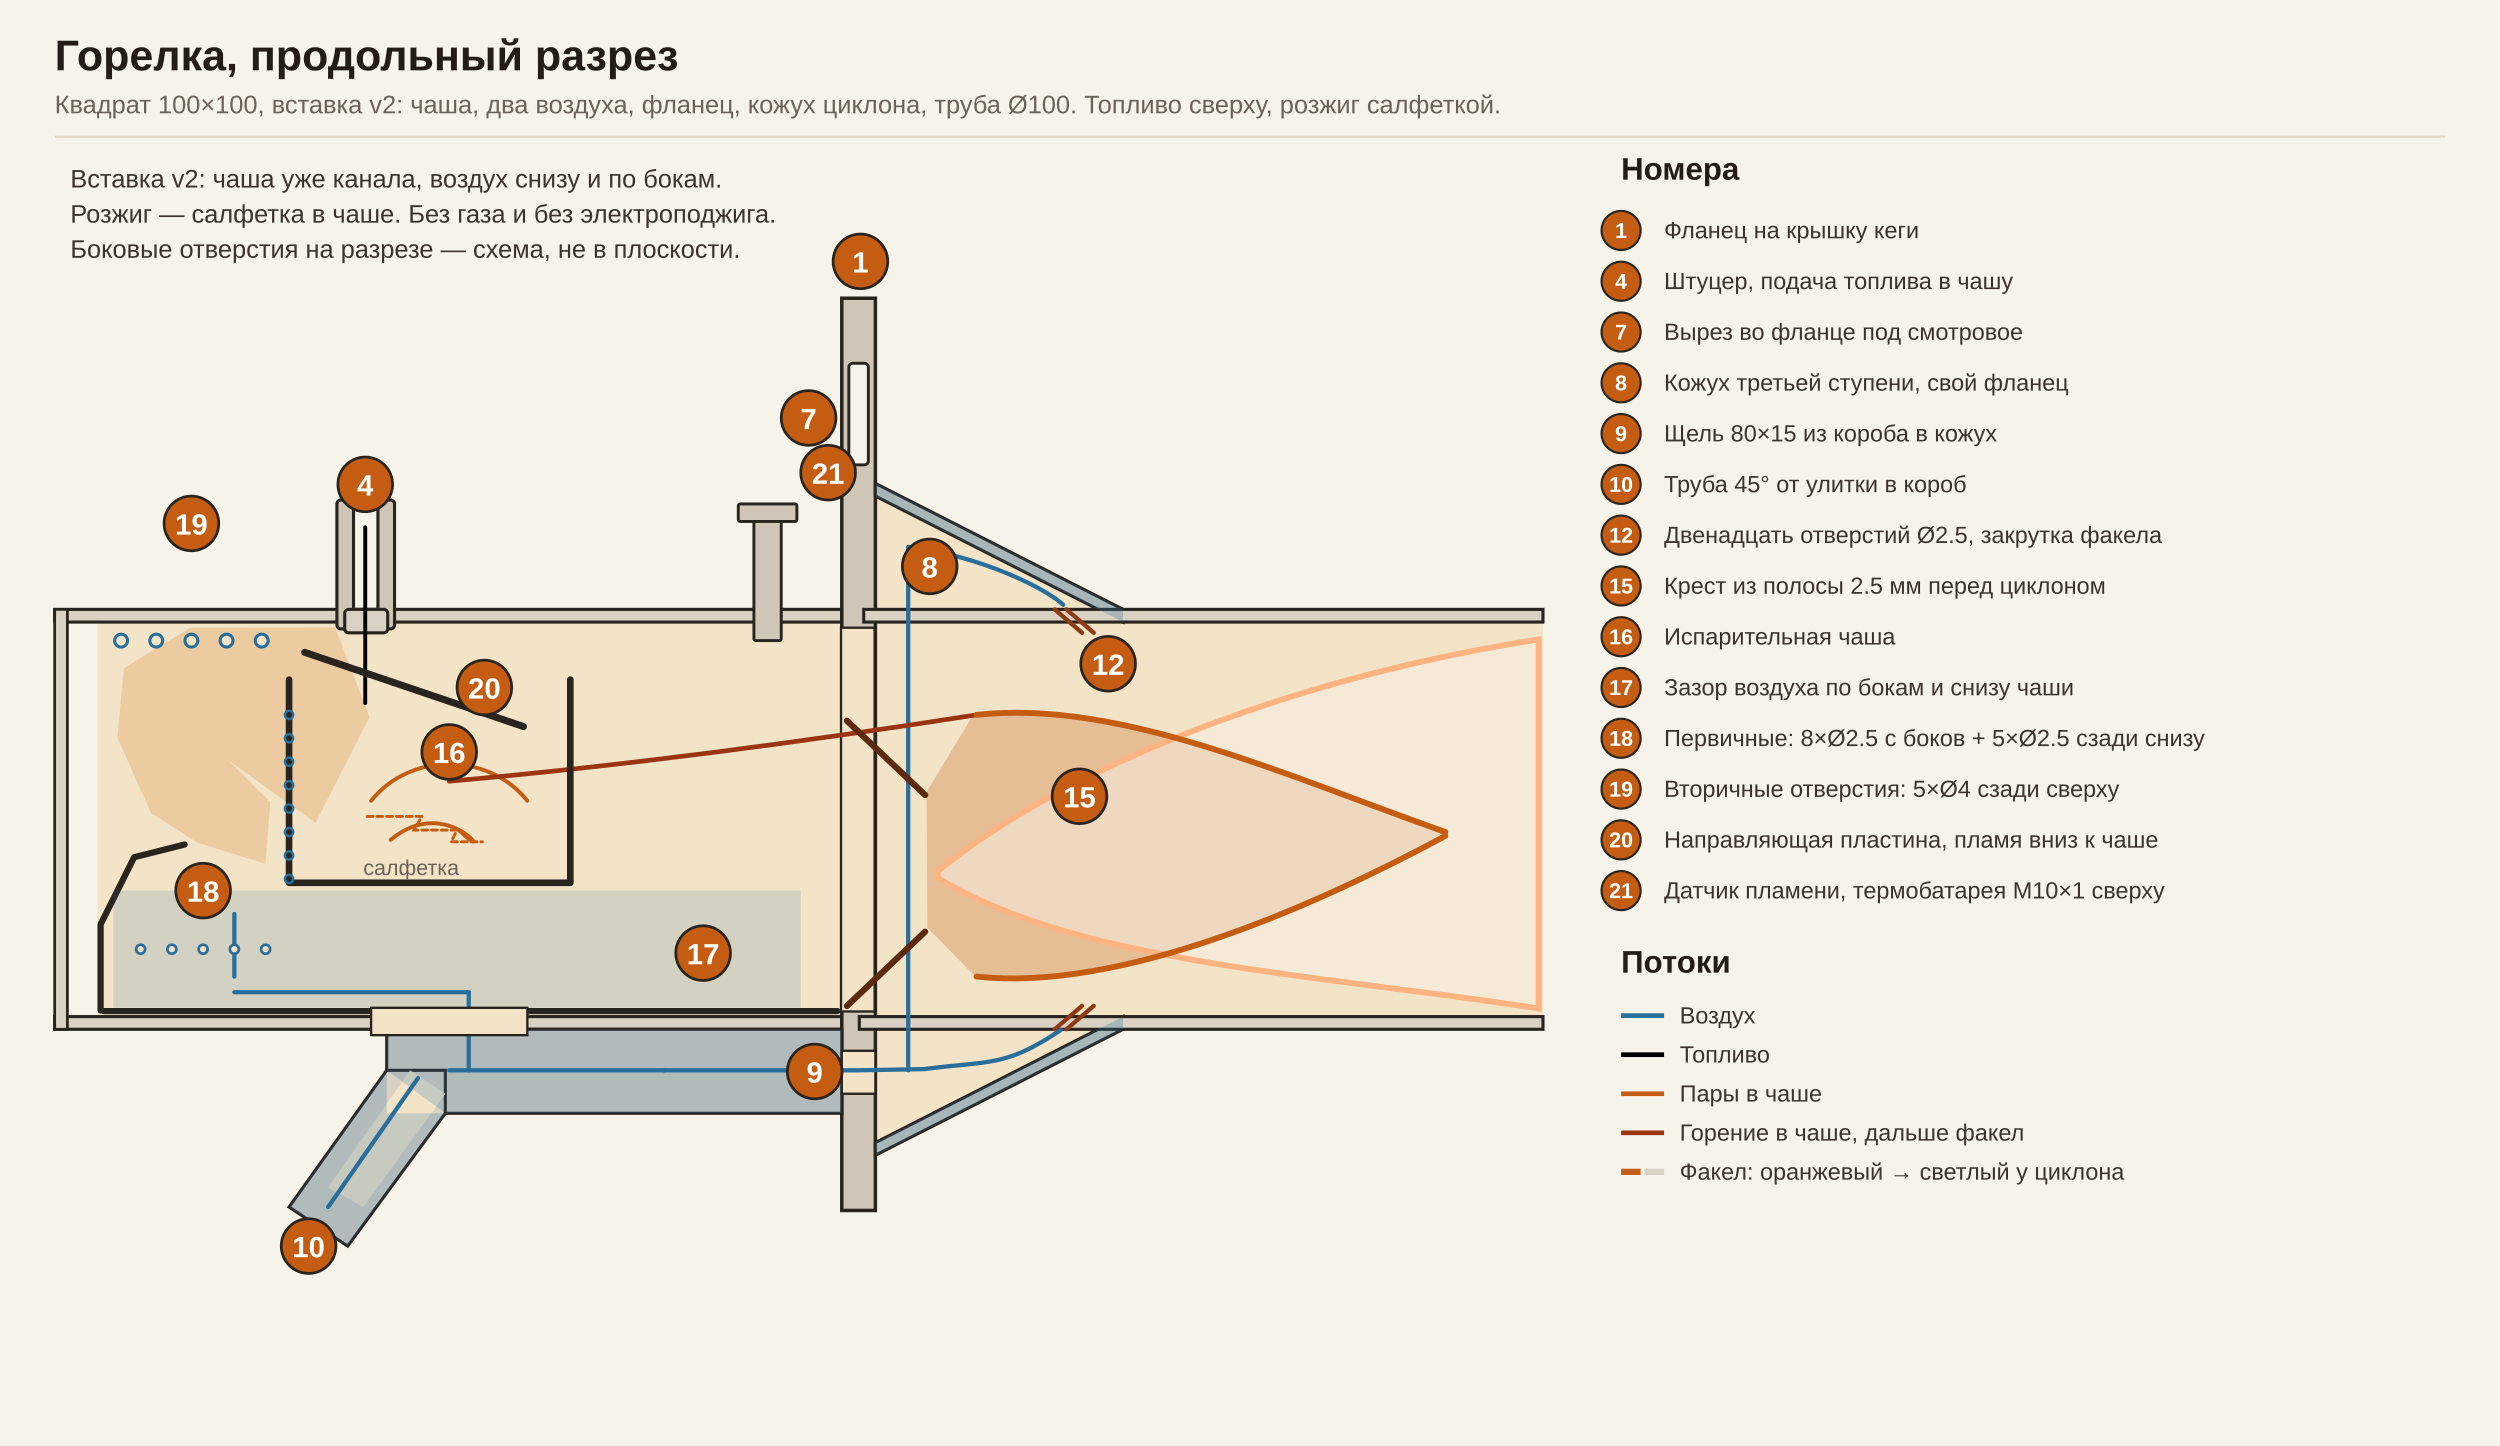
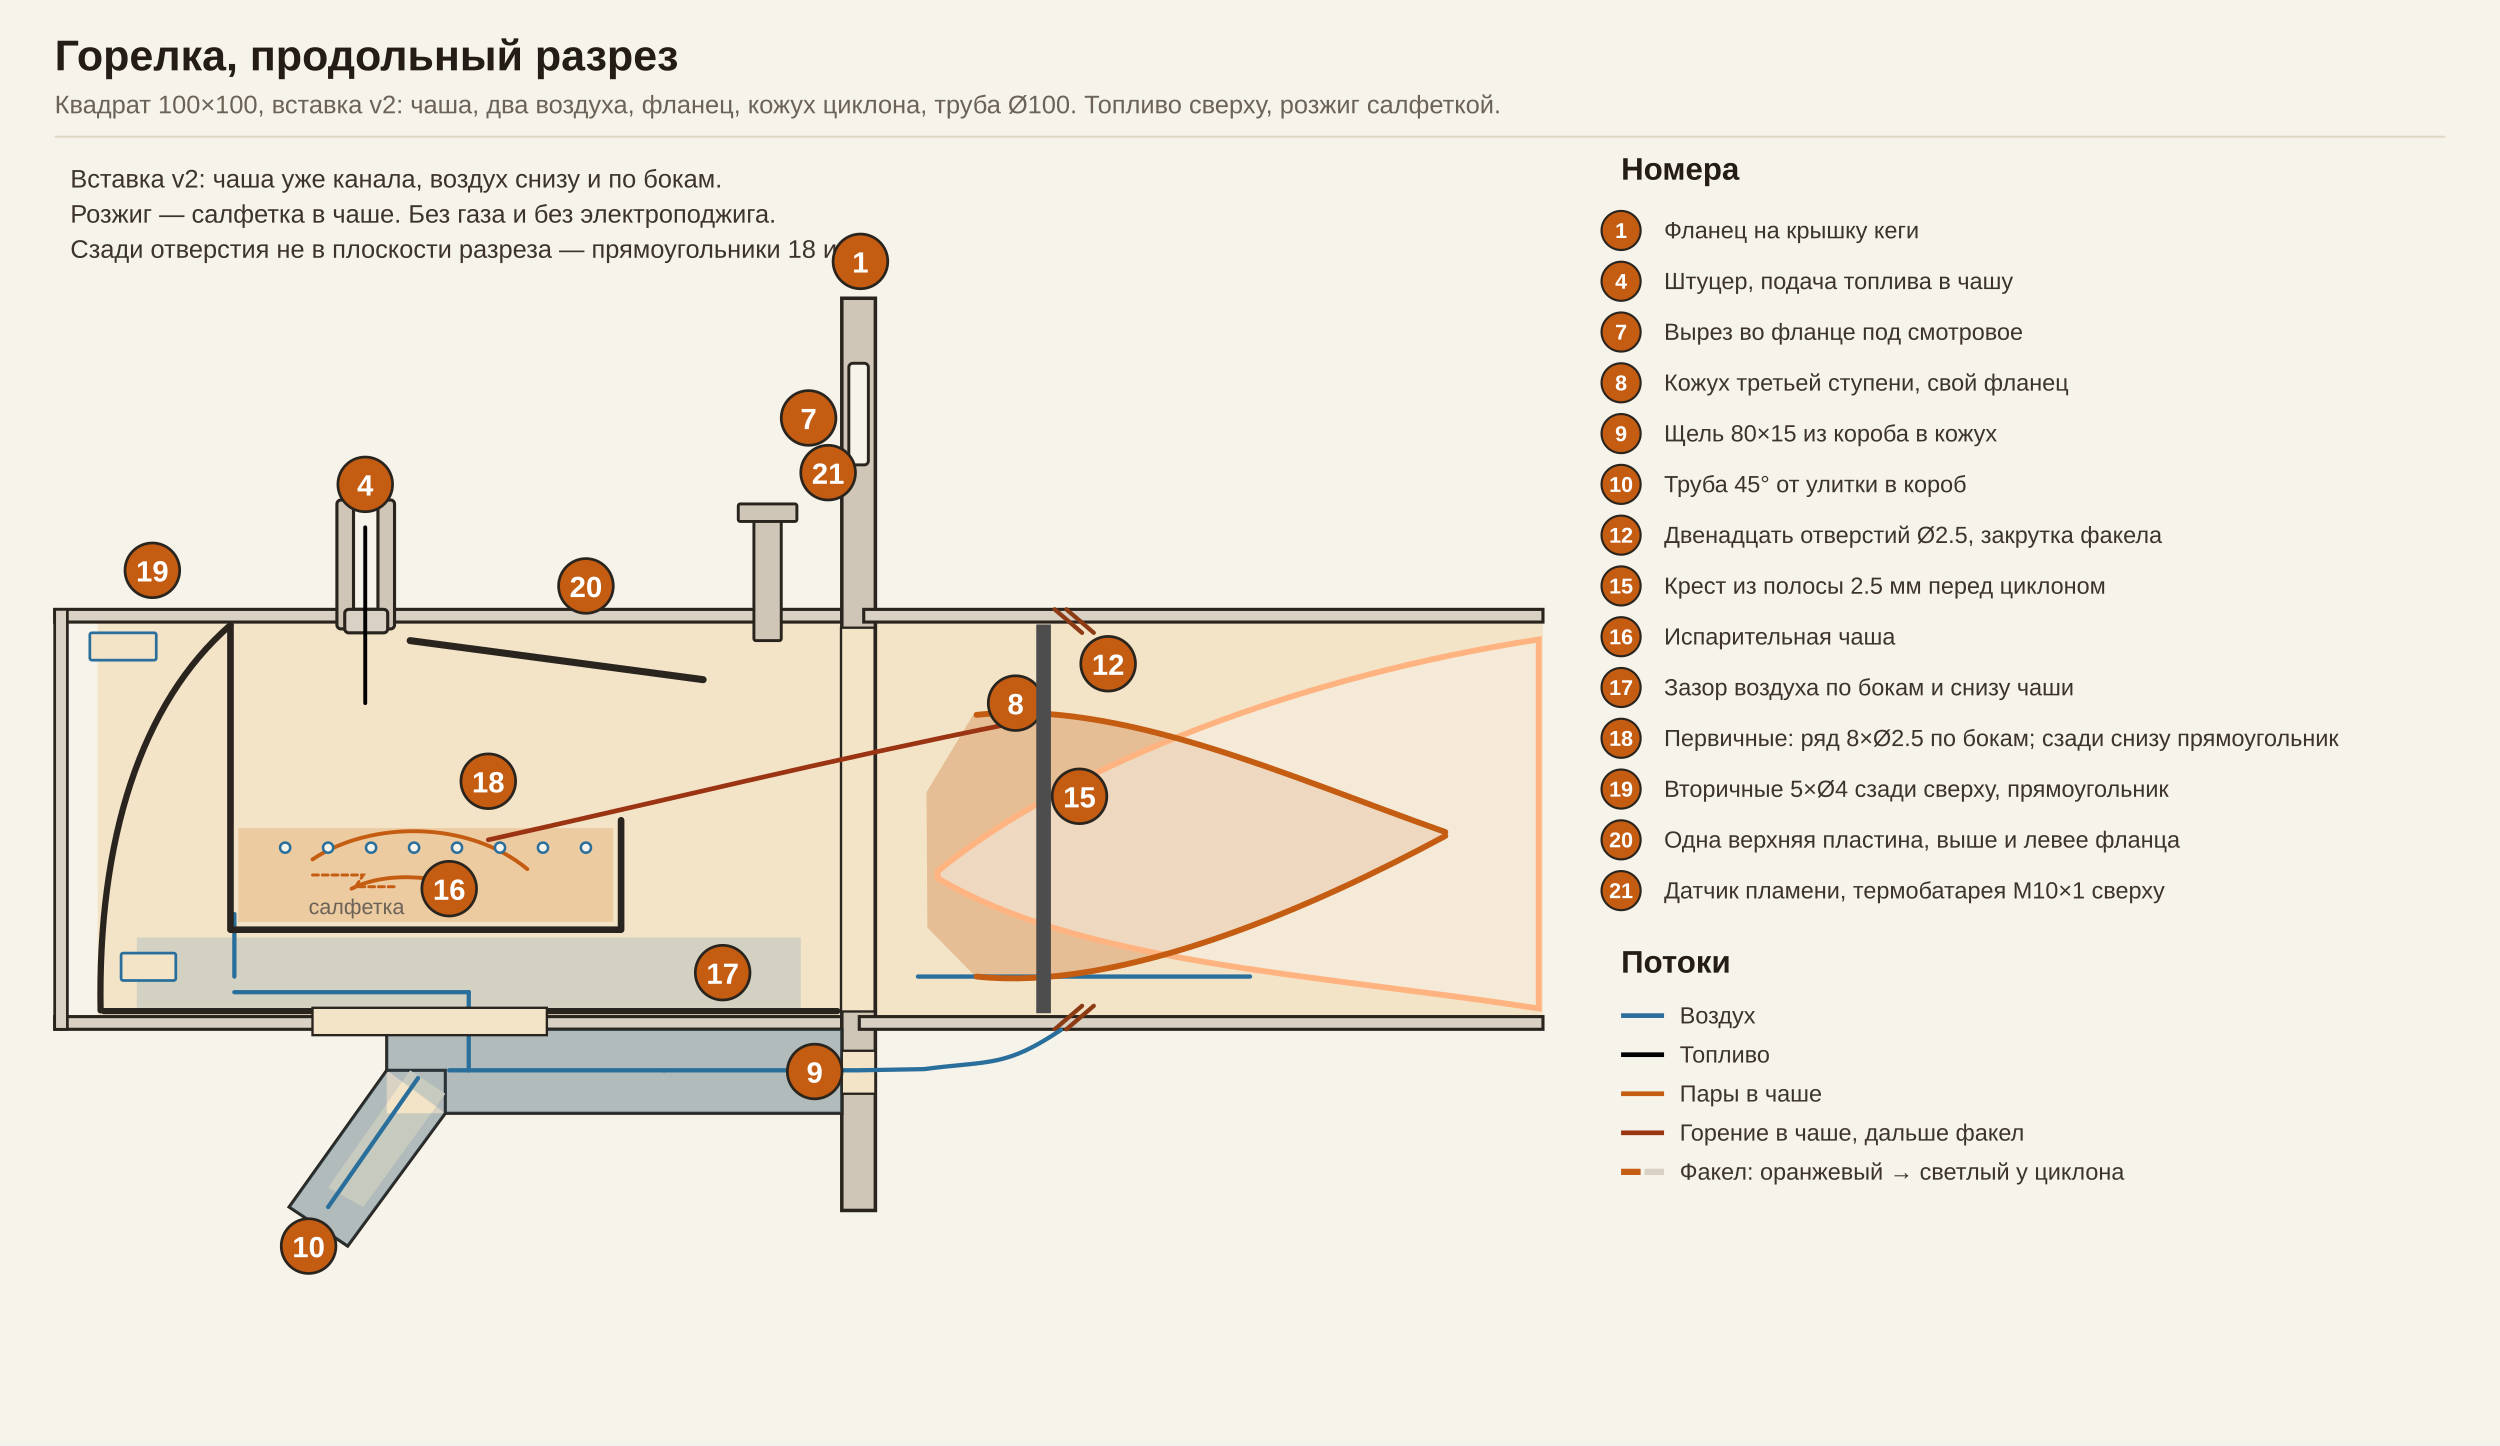
<svg xmlns="http://www.w3.org/2000/svg" width="1280" height="740" viewBox="0 0 1280 740" version="1.1" id="svg63">
  <defs id="defs63" />
  <rect x="0" y="0" width="1280" height="740" fill="#f6f3ea" id="rect1" />
  <text x="28" y="36" font-family="Liberation Sans, DejaVu Sans, sans-serif" font-size="22" font-weight="700" fill="#241c16" id="text1">Горелка, продольный разрез</text>
  <text x="28" y="58" font-family="Liberation Sans, DejaVu Sans, sans-serif" font-size="13" fill="#6b6258" id="text2">Квадрат 100×100, вставка v2: чаша, два воздуха, фланец, кожух циклона, труба Ø100. Топливо сверху, розжиг салфеткой.</text>
  <line x1="28" y1="70" x2="1252" y2="70" stroke="#e0d6c6" stroke-width="1" id="line2" />
-   <path d="M 50,318.5 H 431 L 448.2,254 575,318.5 h 215 v 202 H 575 L 448.2,585 431,520.5 H 50 Z" fill="#f3e4c8" stroke="none" id="path2" />
+   <path d="M 50,318.5 H 790 V 520.5 H 50 Z" fill="#f3e4c8" stroke="none" id="path2" />
  <rect x="28" y="312" width="403" height="6.5" fill="#d9d1c4" stroke="#2a241e" stroke-width="1.6" id="rect2" />
  <rect x="28" y="520.5" width="403" height="6.5" fill="#d9d1c4" stroke="#2a241e" stroke-width="1.6" id="rect3" />
  <rect x="28" y="312" width="6.5" height="215" fill="#d9d1c4" stroke="#2a241e" stroke-width="1.4" id="rect4" />
  <rect x="431" y="152.702" width="17.2" height="467.058" fill="#cfc6b8" stroke="#2a241e" stroke-width="1.8" id="rect5" />
  <rect x="434.6" y="186" width="10" height="52" rx="2" fill="#f6f3ea" stroke="#2a241e" stroke-width="1.5" id="rect6" />
-   <path d="M 448.2,247.5 575,312 v 6.5 L 448.2,254 Z" fill="#d9d1c4" stroke="#2a241e" stroke-width="1.6" id="path6" />
-   <path d="M 448.2,585 575,520.5 v 6.5 l -126.8,64.5 z" fill="#d9d1c4" stroke="#2a241e" stroke-width="1.6" id="path7" />
  <rect x="442.232" y="312" width="347.768" height="6.5" fill="#d9d1c4" stroke="#2a241e" stroke-width="1.6" id="rect7" />
  <rect x="439.956" y="520.5" width="350.044" height="6.5" fill="#d9d1c4" stroke="#2a241e" stroke-width="1.6" id="rect8" />
  <g stroke="#8c3b14" stroke-width="2.2" stroke-linecap="round" id="g11" transform="translate(-28,160)">
    <line x1="568" y1="152" x2="582" y2="164" id="line8" />
    <line x1="574" y1="152" x2="588" y2="164" id="line9" />
    <line x1="568" y1="367" x2="582" y2="355" id="line10" />
    <line x1="574" y1="367" x2="588" y2="355" id="line11" />
  </g>
  <rect x="198" y="527" width="233" height="43" fill="#d9d1c4" stroke="#2a241e" stroke-width="1.6" id="rect13" />
  <path d="m 198,548 -50,70 30,20 50,-68 v -22 z" fill="#d9d1c4" stroke="#2a241e" stroke-width="1.6" id="path13" />
  <path d="m 210,548 -42,60 18,10 42,-58" fill="#f3e4c8" stroke="none" id="path14" />
  <rect x="431" y="538" width="17.2" height="22" fill="#f3e4c8" stroke="#2a241e" stroke-width="1.2" id="rect15" />
  <rect x="430.6" y="321.386" width="17.2" height="196.495" fill="#f3e4c8" stroke="#2a241e" stroke-width="1.2" id="rect15-3" />
  <path d="M 53.145,517.679 H 428.683" fill="none" stroke="#2a241e" stroke-width="3.2" stroke-linecap="round" id="path19" />
-   <path d="m 51.5,517.3 v -44 l 17.2,-34.4 25.8,-6.5" fill="none" stroke="#2a241e" stroke-width="3.2" stroke-linecap="round" stroke-linejoin="round" id="path20" />
+   <path d="M 51.5,517.3 C 50,430 72,360 118,320" fill="none" stroke="#2a241e" stroke-width="3.2" stroke-linecap="round" stroke-linejoin="round" id="path20" />
  <rect x="172.5" y="256" width="8.5" height="66" rx="2" fill="#cfc6b8" stroke="#2a241e" stroke-width="1.6" id="rect21" />
  <rect x="193.5" y="256" width="8.5" height="66" rx="2" fill="#cfc6b8" stroke="#2a241e" stroke-width="1.6" id="rect22" />
  <rect x="176.5" y="312" width="22" height="12" rx="2" fill="#d9d1c4" stroke="#2a241e" stroke-width="1.6" id="rect23" />
  <g id="физика">
    <path id="fill-box" d="M 198,527 h 233 v 43 H 198 Z M 198,548 l -50,70 30,20 50,-68 z" fill="#2a6f9b" fill-opacity="0.22" stroke="none" />
-     <path id="fill-jacket-top" d="M 448.2,247.5 575,312 v 6.5 L 448.2,254 Z" fill="#2a6f9b" fill-opacity="0.28" stroke="none" />
-     <path id="fill-jacket-bot" d="M 448.2,585 575,520.5 v 6.5 l -126.8,64.5 z" fill="#2a6f9b" fill-opacity="0.28" stroke="none" />
-     <path id="M 152,352 H 288 V 448 H 152 Z" d="M 189.212,367.05 171.574,321.182 97.236,321.451 63.373,342.119 60.1,377.6 l 17.2,38.7 23.7,15.1 34.912,10.96 2.508,-31.729 L 117.1,389.4 l 44.484,31.92 z" fill="#e08940" fill-opacity="0.28" stroke="none" />
+     <path id="fill-bowl" d="M 122,424 V 472 H 314 V 424 Z" fill="#e08940" fill-opacity="0.28" stroke="none" />
    <path id="fill-flame" d="M 498.278,366 C 571.608,358 657.13,396.71 740,426 v 2 c -67.7,36.51 -167.634,79.621 -240.964,71.621 l -24.227,-24.66 -0.43,-69.45 z" fill="#c45c12" fill-opacity="0.28" stroke="none" />
    <path id="fill-flame-hot" d="m 787.832,327.403 c -118.825,18.165 -239.13,62.68 -307.701,118.619 v 3.633 c 73.123,43.596 188.876,48.5 307.701,66.665 z" fill="#f4efe4" fill-opacity="0.55" stroke="none" style="stroke:#ffb380;stroke-width:3;stroke-dasharray:none" />
  </g>
  <g id="потоки">
    <g id="flow-air" fill="none" stroke="#2a6f9b" stroke-width="2.2" stroke-linecap="round" stroke-linejoin="round">
      <path d="M 168,618 L 214,552" id="path24" />
      <path d="M 230,548 H 340" id="path25" />
      <path d="M 240,548 V 508" id="path26" />
      <path d="M 240,508 H 120" id="path27" />
      <path d="M 120,500 V 468" id="path28" />
      <path d="m 340,548 h 99 l 34.208,-0.621 c 34.047,-4.464 41.3,-0.888 69.998,-20.068" id="path29" />
-       <path d="M 465,548 V 280 c 37.318,4.627 70.64,21.387 79.344,29.655" id="path30" />
+       <path d="M 470,500 H 640" id="path30" />
    </g>
    <g id="flow-vapor" fill="none" stroke="#c45c12" stroke-width="2" stroke-linecap="round" stroke-linejoin="round">
      <path d="M 187,270 V 360" id="path31" style="fill:none;stroke:#000000" />
-       <path d="M 190,410 C 210,385 250,385 270,410" id="path32" />
-       <path d="M 200,430 C 230,405 255,445 235,425" id="path33" />
+       <path d="M 160,440 C 190,420 240,420 270,445" id="path32" />
+       <path d="M 180,455 C 210,440 250,460 230,448" id="path33" />
    </g>
    <g id="flow-mix" fill="none" stroke="#9a3412" stroke-width="2.4" stroke-linecap="round">
-       <path d="M 230,400 C 320,392 410,380 500,366" id="path34" />
+       <path d="M 250,430 C 340,410 420,390 520,370" id="path34" />
    </g>
    <g id="flow-flame" fill="none" stroke="#c45c12" stroke-width="3" stroke-linecap="round">
      <path d="m 500,366 c 73.333,-8 157.127,30.712 240,60" id="path35" />
      <path d="m 500,500 c 73.333,8 172.3,-35.493 240,-72" id="path36" />
    </g>
  </g>
-   <path id="gap-under" d="M 58,456 H 410 V 516 H 58 Z" fill="#2a6f9b" fill-opacity="0.16" stroke="none" />
-   <rect id="feed-under" x="190" y="516" width="80" height="14" fill="#f3e4c8" stroke="#2a241e" stroke-width="1.2" />
-   <path id="bowl-v2" d="M 148,348 V 452 H 292 V 348" fill="none" stroke="#2a241e" stroke-width="3.4" stroke-linecap="round" stroke-linejoin="round" />
-   <path id="guide-v2" d="M 156,334 L 268,372" fill="none" stroke="#2a241e" stroke-width="3.6" stroke-linecap="round" />
-   <g id="sec-holes" fill="#f3e4c8" stroke="#2a6f9b" stroke-width="1.6">
-     <circle cx="62" cy="328" r="3.3" />
-     <circle cx="80" cy="328" r="3.3" />
-     <circle cx="98" cy="328" r="3.3" />
-     <circle cx="116" cy="328" r="3.3" />
-     <circle cx="134" cy="328" r="3.3" />
-   </g>
-   <g id="pri-rear" fill="#f3e4c8" stroke="#2a6f9b" stroke-width="1.4">
-     <circle cx="72" cy="486" r="2.3" />
-     <circle cx="88" cy="486" r="2.3" />
-     <circle cx="104" cy="486" r="2.3" />
-     <circle cx="120" cy="486" r="2.3" />
-     <circle cx="136" cy="486" r="2.3" />
-   </g>
-   <g id="pri-side" fill="none" stroke="#2a6f9b" stroke-width="1.3">
-     <circle cx="148" cy="366" r="2.1" />
-     <circle cx="148" cy="378" r="2.1" />
-     <circle cx="148" cy="390" r="2.1" />
-     <circle cx="148" cy="402" r="2.1" />
-     <circle cx="148" cy="414" r="2.1" />
-     <circle cx="148" cy="426" r="2.1" />
-     <circle cx="148" cy="438" r="2.1" />
-     <circle cx="148" cy="450" r="2.1" />
-   </g>
-   <path id="napkin" d="M 188,418 h 28 l -4,7 h 22 l -3,6 h 16" fill="none" stroke="#c45c12" stroke-width="1.5" stroke-dasharray="3 2" stroke-linecap="round" />
-   <text x="186" y="448" font-family="Liberation Sans, DejaVu Sans, sans-serif" font-size="11" fill="#6b6258" id="note-napkin">салфетка</text>
+   <path id="gap-under" d="M 70,480 H 410 V 516 H 70 Z" fill="#2a6f9b" fill-opacity="0.16" stroke="none" />
+   <rect id="feed-under" x="160" y="516" width="120" height="14" fill="#f3e4c8" stroke="#2a241e" stroke-width="1.2" />
+   <path id="bowl-v2" d="M 118,320 V 476 H 318 V 420" fill="none" stroke="#2a241e" stroke-width="3.4" stroke-linecap="round" stroke-linejoin="round" />
+   <path id="napkin" d="M 160,448 h 26 l -4,6 h 20" fill="none" stroke="#c45c12" stroke-width="1.5" stroke-dasharray="3 2" stroke-linecap="round" />
+   <text x="158" y="468" font-family="Liberation Sans, DejaVu Sans, sans-serif" font-size="11" fill="#6b6258" id="note-napkin">салфетка</text>
  <g id="sensor-v2" fill="#cfc6b8" stroke="#2a241e" stroke-width="1.5">
    <rect x="386" y="266" width="14" height="62" rx="1" />
    <rect x="378" y="258" width="30" height="9" rx="1" />
  </g>
  <text x="36" y="96" font-family="Liberation Sans, DejaVu Sans, sans-serif" font-size="13" fill="#3c342c" id="note-v2">Вставка v2: чаша уже канала, воздух снизу и по бокам.</text>
  <text x="36" y="114" font-family="Liberation Sans, DejaVu Sans, sans-serif" font-size="13" fill="#3c342c" id="note-ign">Розжиг — салфетка в чаше. Без газа и без электроподжига.</text>
-   <text x="36" y="132" font-family="Liberation Sans, DejaVu Sans, sans-serif" font-size="13" fill="#3c342c" id="note-pri">Боковые отверстия на разрезе — схема, не в плоскости.</text>
-   <g id="n16" transform="translate(230,385)" style="font-weight:700;font-size:15px;font-family:'Liberation Sans', 'DejaVu Sans', sans-serif;text-anchor:middle;fill:#ffffff">
+   <text x="36" y="132" font-family="Liberation Sans, DejaVu Sans, sans-serif" font-size="13" fill="#3c342c" id="note-pri">Сзади отверстия не в плоскости разреза — прямоугольники 18 и 19.</text>
+   <g id="n16" transform="translate(230,455)" style="font-weight:700;font-size:15px;font-family:'Liberation Sans', 'DejaVu Sans', sans-serif;text-anchor:middle;fill:#ffffff">
    <circle r="14" fill="#c45c12" stroke="#2a241e" stroke-width="1.4" cx="0" cy="0" />
    <text dy="0.38em">16</text>
  </g>
-   <g id="n17" transform="translate(360,488)" style="font-weight:700;font-size:15px;font-family:'Liberation Sans', 'DejaVu Sans', sans-serif;text-anchor:middle;fill:#ffffff">
+   <g id="n17" transform="translate(370,498)" style="font-weight:700;font-size:15px;font-family:'Liberation Sans', 'DejaVu Sans', sans-serif;text-anchor:middle;fill:#ffffff">
    <circle r="14" fill="#c45c12" stroke="#2a241e" stroke-width="1.4" cx="0" cy="0" />
    <text dy="0.38em">17</text>
  </g>
-   <g id="n18" transform="translate(104,456)" style="font-weight:700;font-size:15px;font-family:'Liberation Sans', 'DejaVu Sans', sans-serif;text-anchor:middle;fill:#ffffff">
+   <g id="n18" transform="translate(250,400)" style="font-weight:700;font-size:15px;font-family:'Liberation Sans', 'DejaVu Sans', sans-serif;text-anchor:middle;fill:#ffffff">
    <circle r="14" fill="#c45c12" stroke="#2a241e" stroke-width="1.4" cx="0" cy="0" />
    <text dy="0.38em">18</text>
  </g>
-   <g id="n19" transform="translate(98,268)" style="font-weight:700;font-size:15px;font-family:'Liberation Sans', 'DejaVu Sans', sans-serif;text-anchor:middle;fill:#ffffff">
+   <g id="n19" transform="translate(78,292)" style="font-weight:700;font-size:15px;font-family:'Liberation Sans', 'DejaVu Sans', sans-serif;text-anchor:middle;fill:#ffffff">
    <circle r="14" fill="#c45c12" stroke="#2a241e" stroke-width="1.4" cx="0" cy="0" />
    <text dy="0.38em">19</text>
  </g>
-   <g id="n20" transform="translate(248,352)" style="font-weight:700;font-size:15px;font-family:'Liberation Sans', 'DejaVu Sans', sans-serif;text-anchor:middle;fill:#ffffff">
+   <g id="n20" transform="translate(300,300)" style="font-weight:700;font-size:15px;font-family:'Liberation Sans', 'DejaVu Sans', sans-serif;text-anchor:middle;fill:#ffffff">
    <circle r="14" fill="#c45c12" stroke="#2a241e" stroke-width="1.4" cx="0" cy="0" />
    <text dy="0.38em">20</text>
  </g>
  <g id="n21" transform="translate(424,242)" style="font-weight:700;font-size:15px;font-family:'Liberation Sans', 'DejaVu Sans', sans-serif;text-anchor:middle;fill:#ffffff">
    <circle r="14" fill="#c45c12" stroke="#2a241e" stroke-width="1.4" cx="0" cy="0" />
    <text dy="0.38em">21</text>
  </g>
+   <g id="side-holes" fill="#f6f3ea" stroke="#2a6f9b" stroke-width="1.3">
+     <circle cx="146" cy="434" r="2.6" />
+     <circle cx="168" cy="434" r="2.6" />
+     <circle cx="190" cy="434" r="2.6" />
+     <circle cx="212" cy="434" r="2.6" />
+     <circle cx="234" cy="434" r="2.6" />
+     <circle cx="256" cy="434" r="2.6" />
+     <circle cx="278" cy="434" r="2.6" />
+     <circle cx="300" cy="434" r="2.6" />
+   </g>
+   <rect id="rear-pri" x="62" y="488" width="28" height="14" rx="1" fill="#f3e4c8" stroke="#2a6f9b" stroke-width="1.4" />
+   <rect id="rear-sec" x="46" y="324" width="34" height="14" rx="1" fill="#f3e4c8" stroke="#2a6f9b" stroke-width="1.4" />
+   <path id="guide-v2" d="M 210,328 L 360,348" fill="none" stroke="#2a241e" stroke-width="3.6" stroke-linecap="round" />
  <g id="n1" transform="translate(440.5365,133.8273)" style="font-weight:700;font-size:15px;font-family:'Liberation Sans', 'DejaVu Sans', sans-serif;text-anchor:middle;fill:#ffffff">
    <circle r="14" fill="#c45c12" stroke="#2a241e" stroke-width="1.4" id="circle23" cx="0" cy="0" />
    <text dy="0.38em" id="text23">1</text>
  </g>
  <g id="n4" transform="translate(187,248)" style="font-weight:700;font-size:15px;font-family:'Liberation Sans', 'DejaVu Sans', sans-serif;text-anchor:middle;fill:#ffffff">
    <circle r="14" fill="#c45c12" stroke="#2a241e" stroke-width="1.4" id="circle26" cx="0" cy="0" />
    <text dy="0.38em" id="text26">4</text>
  </g>
  <g id="n7" transform="translate(414,214)" style="font-weight:700;font-size:15px;font-family:'Liberation Sans', 'DejaVu Sans', sans-serif;text-anchor:middle;fill:#ffffff">
    <circle r="14" fill="#c45c12" stroke="#2a241e" stroke-width="1.4" id="circle29" cx="0" cy="0" />
    <text dy="0.38em" id="text29">7</text>
  </g>
-   <g id="n8" transform="translate(476,290)" style="font-weight:700;font-size:15px;font-family:'Liberation Sans', 'DejaVu Sans', sans-serif;text-anchor:middle;fill:#ffffff">
+   <g id="n8" transform="translate(520,360)" style="font-weight:700;font-size:15px;font-family:'Liberation Sans', 'DejaVu Sans', sans-serif;text-anchor:middle;fill:#ffffff">
    <circle r="14" fill="#c45c12" stroke="#2a241e" stroke-width="1.4" id="circle30" cx="0" cy="0" />
    <text dy="0.38em" id="text30">8</text>
  </g>
  <g id="n9" transform="translate(417.1194,548.612)" style="font-weight:700;font-size:15px;font-family:'Liberation Sans', 'DejaVu Sans', sans-serif;text-anchor:middle;fill:#ffffff">
    <circle r="14" fill="#c45c12" stroke="#2a241e" stroke-width="1.4" id="circle31" cx="0" cy="0" />
    <text dy="0.38em" id="text31">9</text>
  </g>
  <g id="n10" transform="translate(158,638)" style="font-weight:700;font-size:15px;font-family:'Liberation Sans', 'DejaVu Sans', sans-serif;text-anchor:middle;fill:#ffffff">
    <circle r="14" fill="#c45c12" stroke="#2a241e" stroke-width="1.4" id="circle32" cx="0" cy="0" />
    <text dy="0.38em" id="text32">10</text>
  </g>
  <g id="n12" transform="translate(567.3697,339.8441)" style="font-weight:700;font-size:15px;font-family:'Liberation Sans', 'DejaVu Sans', sans-serif;text-anchor:middle;fill:#ffffff">
    <circle r="14" fill="#c45c12" stroke="#2a241e" stroke-width="1.4" id="circle34" cx="0" cy="0" />
    <text dy="0.38em" id="text34">12</text>
  </g>
  <g id="n12-3" transform="translate(552.7,407.7)" style="font-weight:700;font-size:15px;font-family:'Liberation Sans', 'DejaVu Sans', sans-serif;text-anchor:middle;fill:#ffffff">
    <circle r="14" fill="#c45c12" stroke="#2a241e" stroke-width="1.4" id="circle34-6" cx="0" cy="0" />
    <text dy="0.38em" id="text34-7">15</text>
  </g>
  <text x="830" y="92" font-family="Liberation Sans, DejaVu Sans, sans-serif" font-size="16" font-weight="700" fill="#241c16" id="text36">Номера</text>
  <g font-family="Liberation Sans, DejaVu Sans, sans-serif" font-size="12" fill="#3c342c" id="g63">
    <g transform="translate(830,118)" id="leg-1">
      <circle r="10" fill="#c45c12" stroke="#2a241e" stroke-width="1.1" />
      <text fill="#ffffff" font-size="11" font-weight="700" text-anchor="middle" dy="0.35em">1</text>
      <text x="22" y="4" fill="#3c342c">Фланец на крышку кеги</text>
    </g>
    <g transform="translate(830,144)" id="leg-4">
      <circle r="10" fill="#c45c12" stroke="#2a241e" stroke-width="1.1" />
      <text fill="#ffffff" font-size="11" font-weight="700" text-anchor="middle" dy="0.35em">4</text>
      <text x="22" y="4" fill="#3c342c">Штуцер, подача топлива в чашу</text>
    </g>
    <g transform="translate(830,170)" id="leg-7">
      <circle r="10" fill="#c45c12" stroke="#2a241e" stroke-width="1.1" />
      <text fill="#ffffff" font-size="11" font-weight="700" text-anchor="middle" dy="0.35em">7</text>
      <text x="22" y="4" fill="#3c342c">Вырез во фланце под смотровое</text>
    </g>
    <g transform="translate(830,196)" id="leg-8">
      <circle r="10" fill="#c45c12" stroke="#2a241e" stroke-width="1.1" />
      <text fill="#ffffff" font-size="11" font-weight="700" text-anchor="middle" dy="0.35em">8</text>
      <text x="22" y="4" fill="#3c342c">Кожух третьей ступени, свой фланец</text>
    </g>
    <g transform="translate(830,222)" id="leg-9">
      <circle r="10" fill="#c45c12" stroke="#2a241e" stroke-width="1.1" />
      <text fill="#ffffff" font-size="11" font-weight="700" text-anchor="middle" dy="0.35em">9</text>
      <text x="22" y="4" fill="#3c342c">Щель 80×15 из короба в кожух</text>
    </g>
    <g transform="translate(830,248)" id="leg-10">
      <circle r="10" fill="#c45c12" stroke="#2a241e" stroke-width="1.1" />
      <text fill="#ffffff" font-size="11" font-weight="700" text-anchor="middle" dy="0.35em">10</text>
      <text x="22" y="4" fill="#3c342c">Труба 45° от улитки в короб</text>
    </g>
    <g transform="translate(830,274)" id="leg-12">
      <circle r="10" fill="#c45c12" stroke="#2a241e" stroke-width="1.1" />
      <text fill="#ffffff" font-size="11" font-weight="700" text-anchor="middle" dy="0.35em">12</text>
      <text x="22" y="4" fill="#3c342c">Двенадцать отверстий Ø2.5, закрутка факела</text>
    </g>
    <g transform="translate(830,300)" id="leg-15">
      <circle r="10" fill="#c45c12" stroke="#2a241e" stroke-width="1.1" />
      <text fill="#ffffff" font-size="11" font-weight="700" text-anchor="middle" dy="0.35em">15</text>
      <text x="22" y="4" fill="#3c342c">Крест из полосы 2.5 мм перед циклоном</text>
    </g>
    <g transform="translate(830,326)" id="leg-16">
      <circle r="10" fill="#c45c12" stroke="#2a241e" stroke-width="1.1" />
      <text fill="#ffffff" font-size="11" font-weight="700" text-anchor="middle" dy="0.35em">16</text>
      <text x="22" y="4" fill="#3c342c">Испарительная чаша</text>
    </g>
    <g transform="translate(830,352)" id="leg-17">
      <circle r="10" fill="#c45c12" stroke="#2a241e" stroke-width="1.1" />
      <text fill="#ffffff" font-size="11" font-weight="700" text-anchor="middle" dy="0.35em">17</text>
      <text x="22" y="4" fill="#3c342c">Зазор воздуха по бокам и снизу чаши</text>
    </g>
    <g transform="translate(830,378)" id="leg-18">
      <circle r="10" fill="#c45c12" stroke="#2a241e" stroke-width="1.1" />
      <text fill="#ffffff" font-size="11" font-weight="700" text-anchor="middle" dy="0.35em">18</text>
-       <text x="22" y="4" fill="#3c342c">Первичные: 8×Ø2.5 с боков + 5×Ø2.5 сзади снизу</text>
+       <text x="22" y="4" fill="#3c342c">Первичные: ряд 8×Ø2.5 по бокам; сзади снизу прямоугольник</text>
    </g>
    <g transform="translate(830,404)" id="leg-19">
      <circle r="10" fill="#c45c12" stroke="#2a241e" stroke-width="1.1" />
      <text fill="#ffffff" font-size="11" font-weight="700" text-anchor="middle" dy="0.35em">19</text>
-       <text x="22" y="4" fill="#3c342c">Вторичные отверстия: 5×Ø4 сзади сверху</text>
+       <text x="22" y="4" fill="#3c342c">Вторичные 5×Ø4 сзади сверху, прямоугольник</text>
    </g>
    <g transform="translate(830,430)" id="leg-20">
      <circle r="10" fill="#c45c12" stroke="#2a241e" stroke-width="1.1" />
      <text fill="#ffffff" font-size="11" font-weight="700" text-anchor="middle" dy="0.35em">20</text>
-       <text x="22" y="4" fill="#3c342c">Направляющая пластина, пламя вниз к чаше</text>
+       <text x="22" y="4" fill="#3c342c">Одна верхняя пластина, выше и левее фланца</text>
    </g>
    <g transform="translate(830,456)" id="leg-21">
      <circle r="10" fill="#c45c12" stroke="#2a241e" stroke-width="1.1" />
      <text fill="#ffffff" font-size="11" font-weight="700" text-anchor="middle" dy="0.35em">21</text>
      <text x="22" y="4" fill="#3c342c">Датчик пламени, термобатарея M10×1 сверху</text>
    </g>
    <text x="0" y="498" transform="translate(830,0)" fill="#241c16" font-size="16" font-weight="700" font-family="Liberation Sans, DejaVu Sans, sans-serif" id="text35">Потоки</text>
    <g transform="translate(830,520)" fill="#3c342c" font-size="12" font-family="Liberation Sans, DejaVu Sans, sans-serif" id="g66">
      <line x1="0" y1="0" x2="22" y2="0" stroke="#2a6f9b" stroke-width="2.4" id="line35" />
      <text x="30" y="4" id="text63">Воздух</text>
      <line x1="0" y1="20" x2="22" y2="20" stroke="#000000" stroke-width="2.4" id="line-fuel" />
      <text x="30" y="24" id="text64">Топливо</text>
      <line x1="0" y1="40" x2="22" y2="40" stroke="#c45c12" stroke-width="2.4" id="line63" />
      <text x="30" y="44" id="text-vap">Пары в чаше</text>
      <line x1="0" y1="60" x2="22" y2="60" stroke="#9a3412" stroke-width="2.4" id="line64" />
      <text x="30" y="64" id="text65">Горение в чаше, дальше факел</text>
      <line x1="0" y1="80" x2="10" y2="80" stroke="#c45c12" stroke-width="3.2" id="line65" />
      <line x1="12" y1="80" x2="22" y2="80" stroke="#d9d1c4" stroke-width="3.2" id="line65b" />
      <text x="30" y="84" id="text66">Факел: оранжевый → светлый у циклона</text>
    </g>
  </g>
-   <line x1="433.643" y1="369.036" x2="473.643" y2="407.036" stroke="#5c2a10" stroke-width="3.2" stroke-linecap="round" id="line12" />
-   <line x1="433.643" y1="515.036" x2="473.643" y2="477.036" stroke="#5c2a10" stroke-width="3.2" stroke-linecap="round" id="line13" />
+   <rect id="rect9" x="530.562" y="319.732" width="7.51" height="199.028" fill="#4d4d4d" stroke="none" />
</svg>
